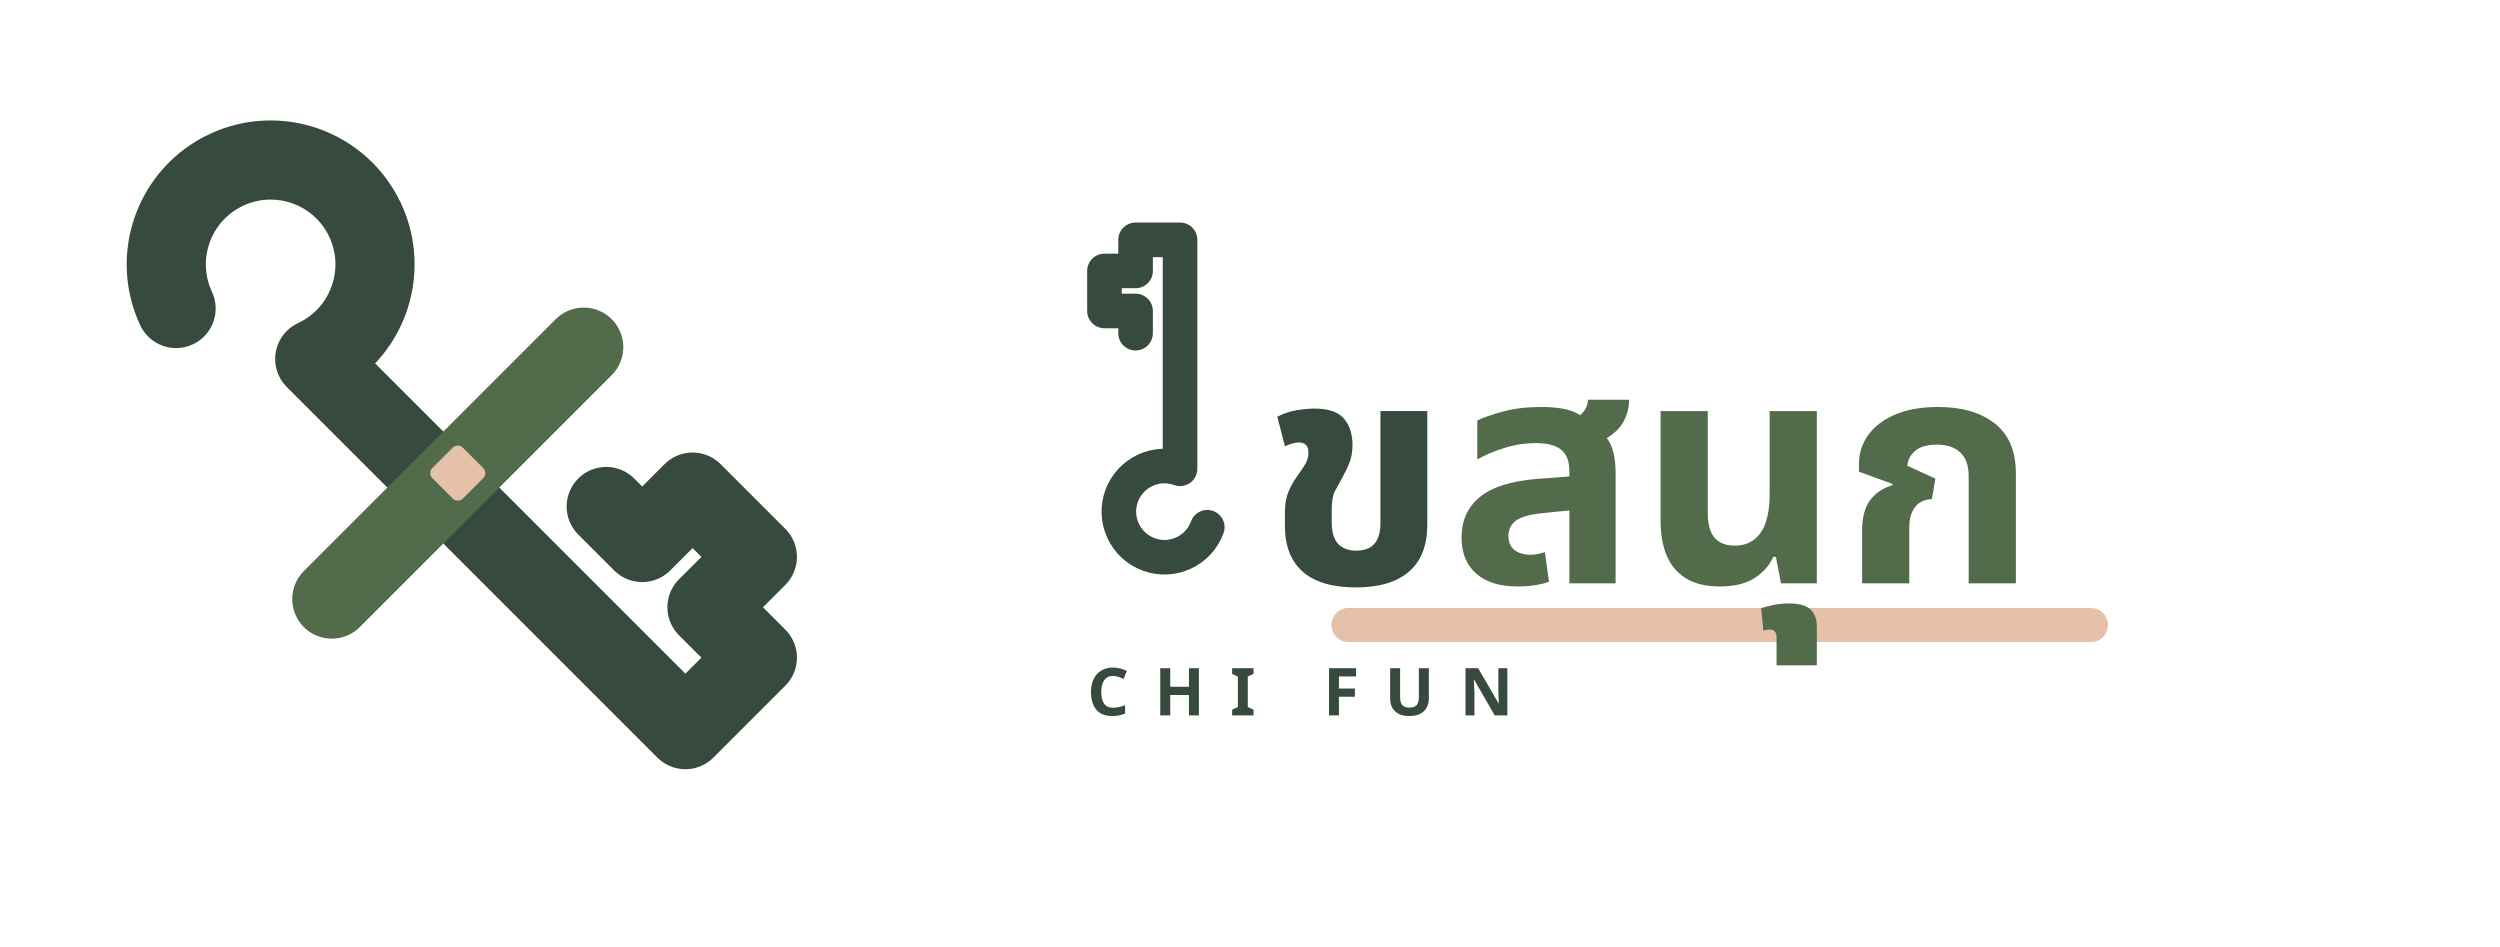
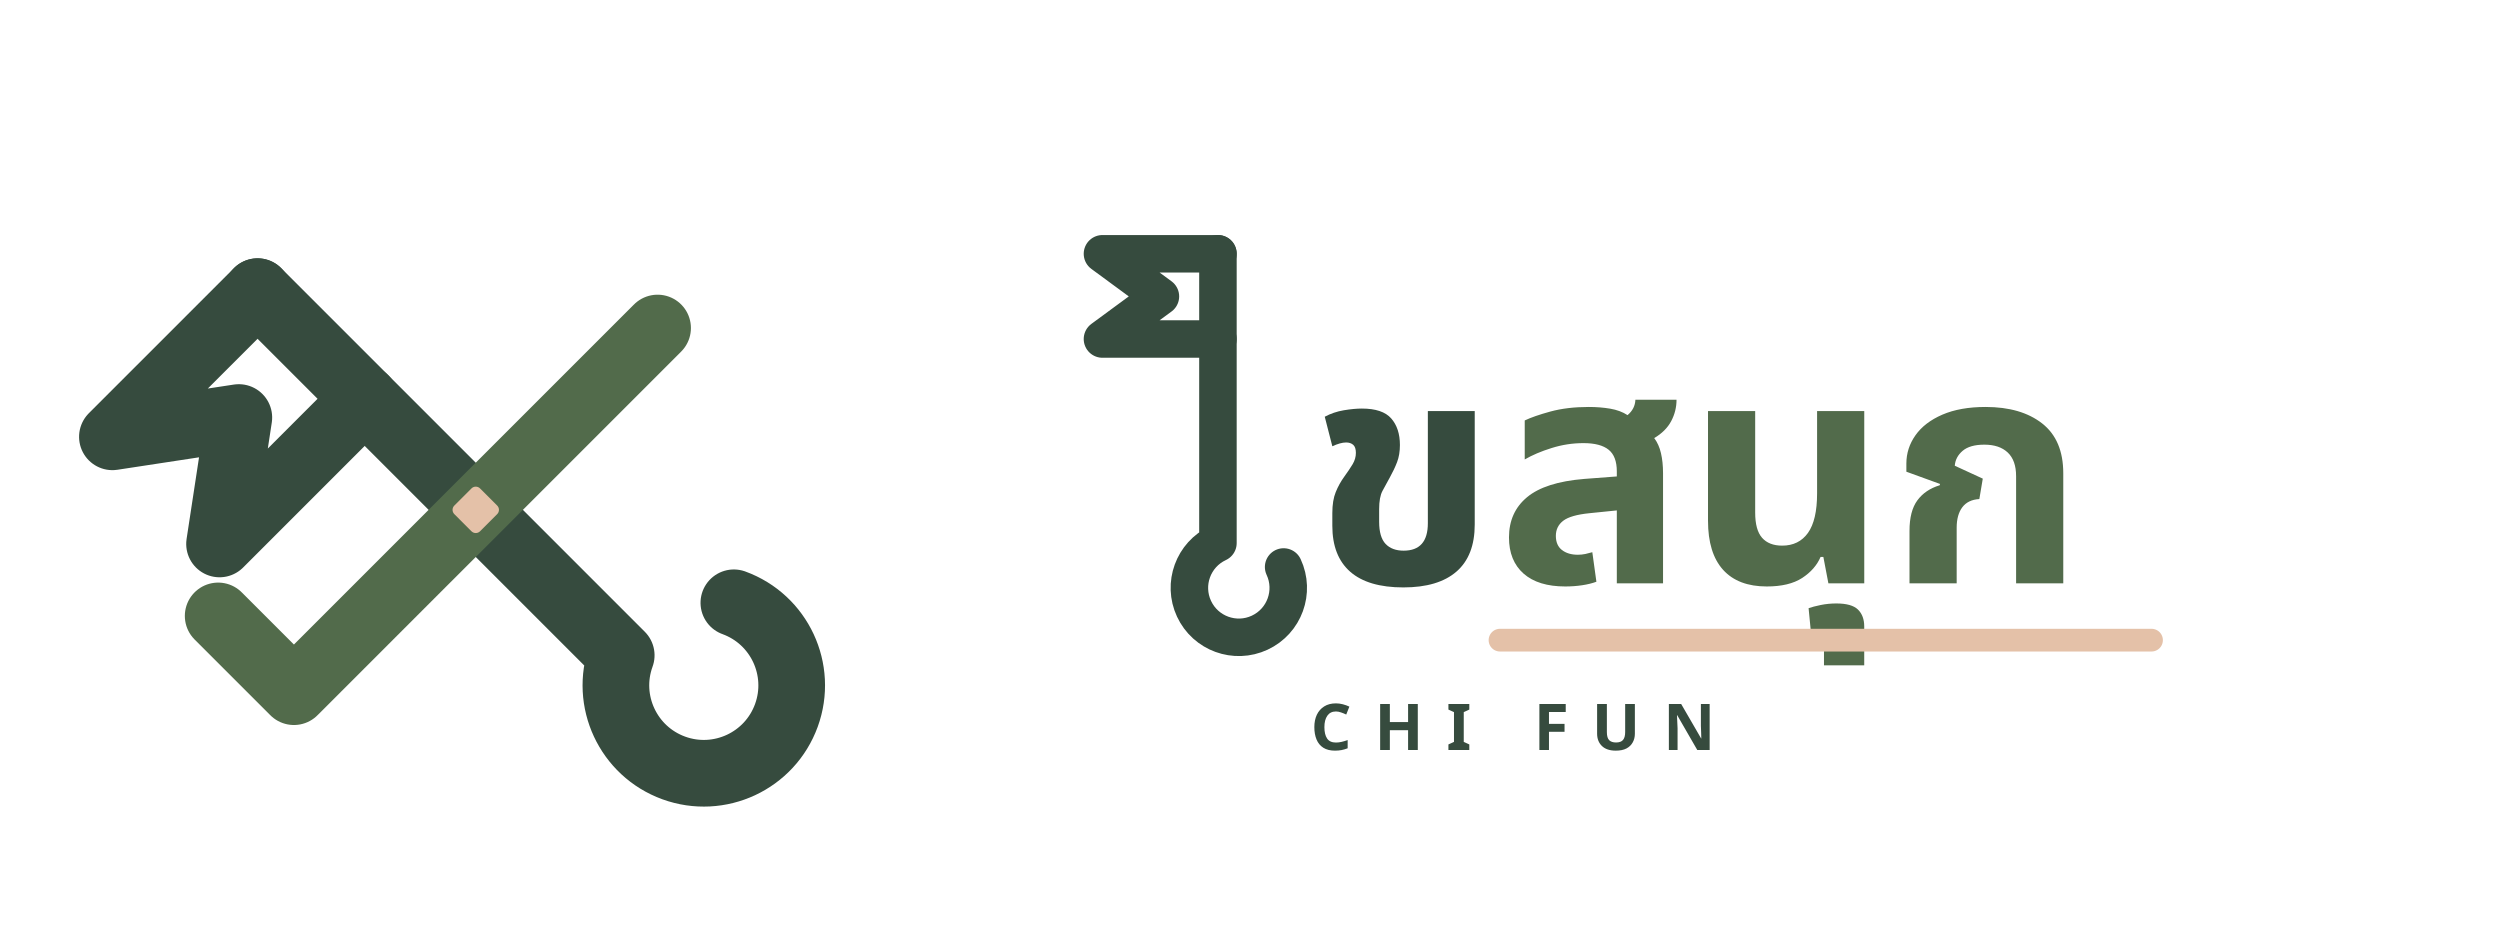
<svg xmlns="http://www.w3.org/2000/svg" width="660" height="250" viewBox="0 0 660 250" role="img" aria-labelledby="title">
-   <g transform="translate(4 9) scale(.95)">
-     <g fill="none" stroke-linecap="round" stroke-linejoin="round">
-       <path id="key-bow" d="M44.717 76.256A29 29 0 1 1 83.256 90.283L186.256 193.283L206.256 173.283L192.256 159.283L206.256 145.283L188.256 127.283L174.256 141.283L164.256 131.283" stroke="#364b3e" stroke-width="22" />
-       <path d="M158 87L88 157" stroke="#526b4b" stroke-width="22" />
-     </g>
-     <rect x="117" y="116" width="12" height="12" rx="2" transform="rotate(45 123 122)" fill="#e4c1a8" />
-   </g>
-   <path d="M356 165H552" fill="none" stroke="#e4c1a8" stroke-width="9" stroke-linecap="round" />
-   <g>
-     <g transform="translate(287 56.89) scale(0.415) translate(-100 -20) rotate(225 140 120)">
-       <g fill="none" stroke-linecap="round" stroke-linejoin="round">
-         <path id="vowel-bow" d="M44.717 76.256A29 29 0 1 1 83.256 90.283L186.256 193.283L206.256 173.283L192.256 159.283L206.256 145.283L188.256 127.283L174.256 141.283L164.256 131.283" stroke="#364b3e" stroke-width="22" />
+   <g transform="translate(4 5) scale(.8)">
+     <g transform="translate(140 150) rotate(-45) translate(-76.744 -124.8585)">
+       <g transform="translate(-120 0) rotate(180 140 150)">
+         <g fill="none" stroke="#364b3e" stroke-width="22" stroke-linecap="round" stroke-linejoin="round">
+           <path d="M44.717 76.256A29 29 0 1 1 83.256 90.283V260" />
+           <path d="M83.256 210H151L117 235L151 260H83.256" />
+         </g>
      </g>
    </g>
-     <text x="333.48" y="154" font-family="Noto Sans Thai, sans-serif" font-size="83" font-weight="700" fill="#364b3e">ข<tspan fill="#526b4b">สนุก</tspan>
+     <path d="M66.996 197.004L91.996 222.004L212.004 101.996" fill="none" stroke="#526b4b" stroke-width="22" stroke-linecap="round" stroke-linejoin="round" />
+     <rect x="146" y="156" width="12" height="12" rx="2" transform="rotate(45 152 162)" fill="#e4c1a8" />
+   </g>
+   <g transform="translate(287 49) scale(1)">
+     <g transform="translate(0 0) scale(.45)">
+       <g transform="translate(-120 0) rotate(180 140 150)">
+         <g fill="none" stroke="#364b3e" stroke-width="22" stroke-linecap="round" stroke-linejoin="round">
+           <path d="M44.717 76.256A29 29 0 1 1 83.256 90.283V260" />
+           <path d="M83.256 210H151L117 235L151 260H83.256" />
+         </g>
+       </g>
+     </g>
+     <text x="59" y="105" font-family="Noto Sans Thai,sans-serif" font-weight="700" font-size="83" fill="#364b3e">ข<tspan fill="#526b4b">สนุก</tspan>
    </text>
-     <text x="287" y="188.86" text-anchor="start" font-family="DM Sans, sans-serif" font-size="17.43" font-weight="700" letter-spacing="6.64" fill="#364b3e">CHI FUN</text>
+     <path d="M109 120H281" fill="none" stroke="#e4c1a8" stroke-width="6" stroke-linecap="round" />
+     <text x="59" y="149" font-family="DM Sans,sans-serif" font-size="17" font-weight="700" letter-spacing="6" fill="#364b3e">CHI FUN</text>
  </g>
</svg>
